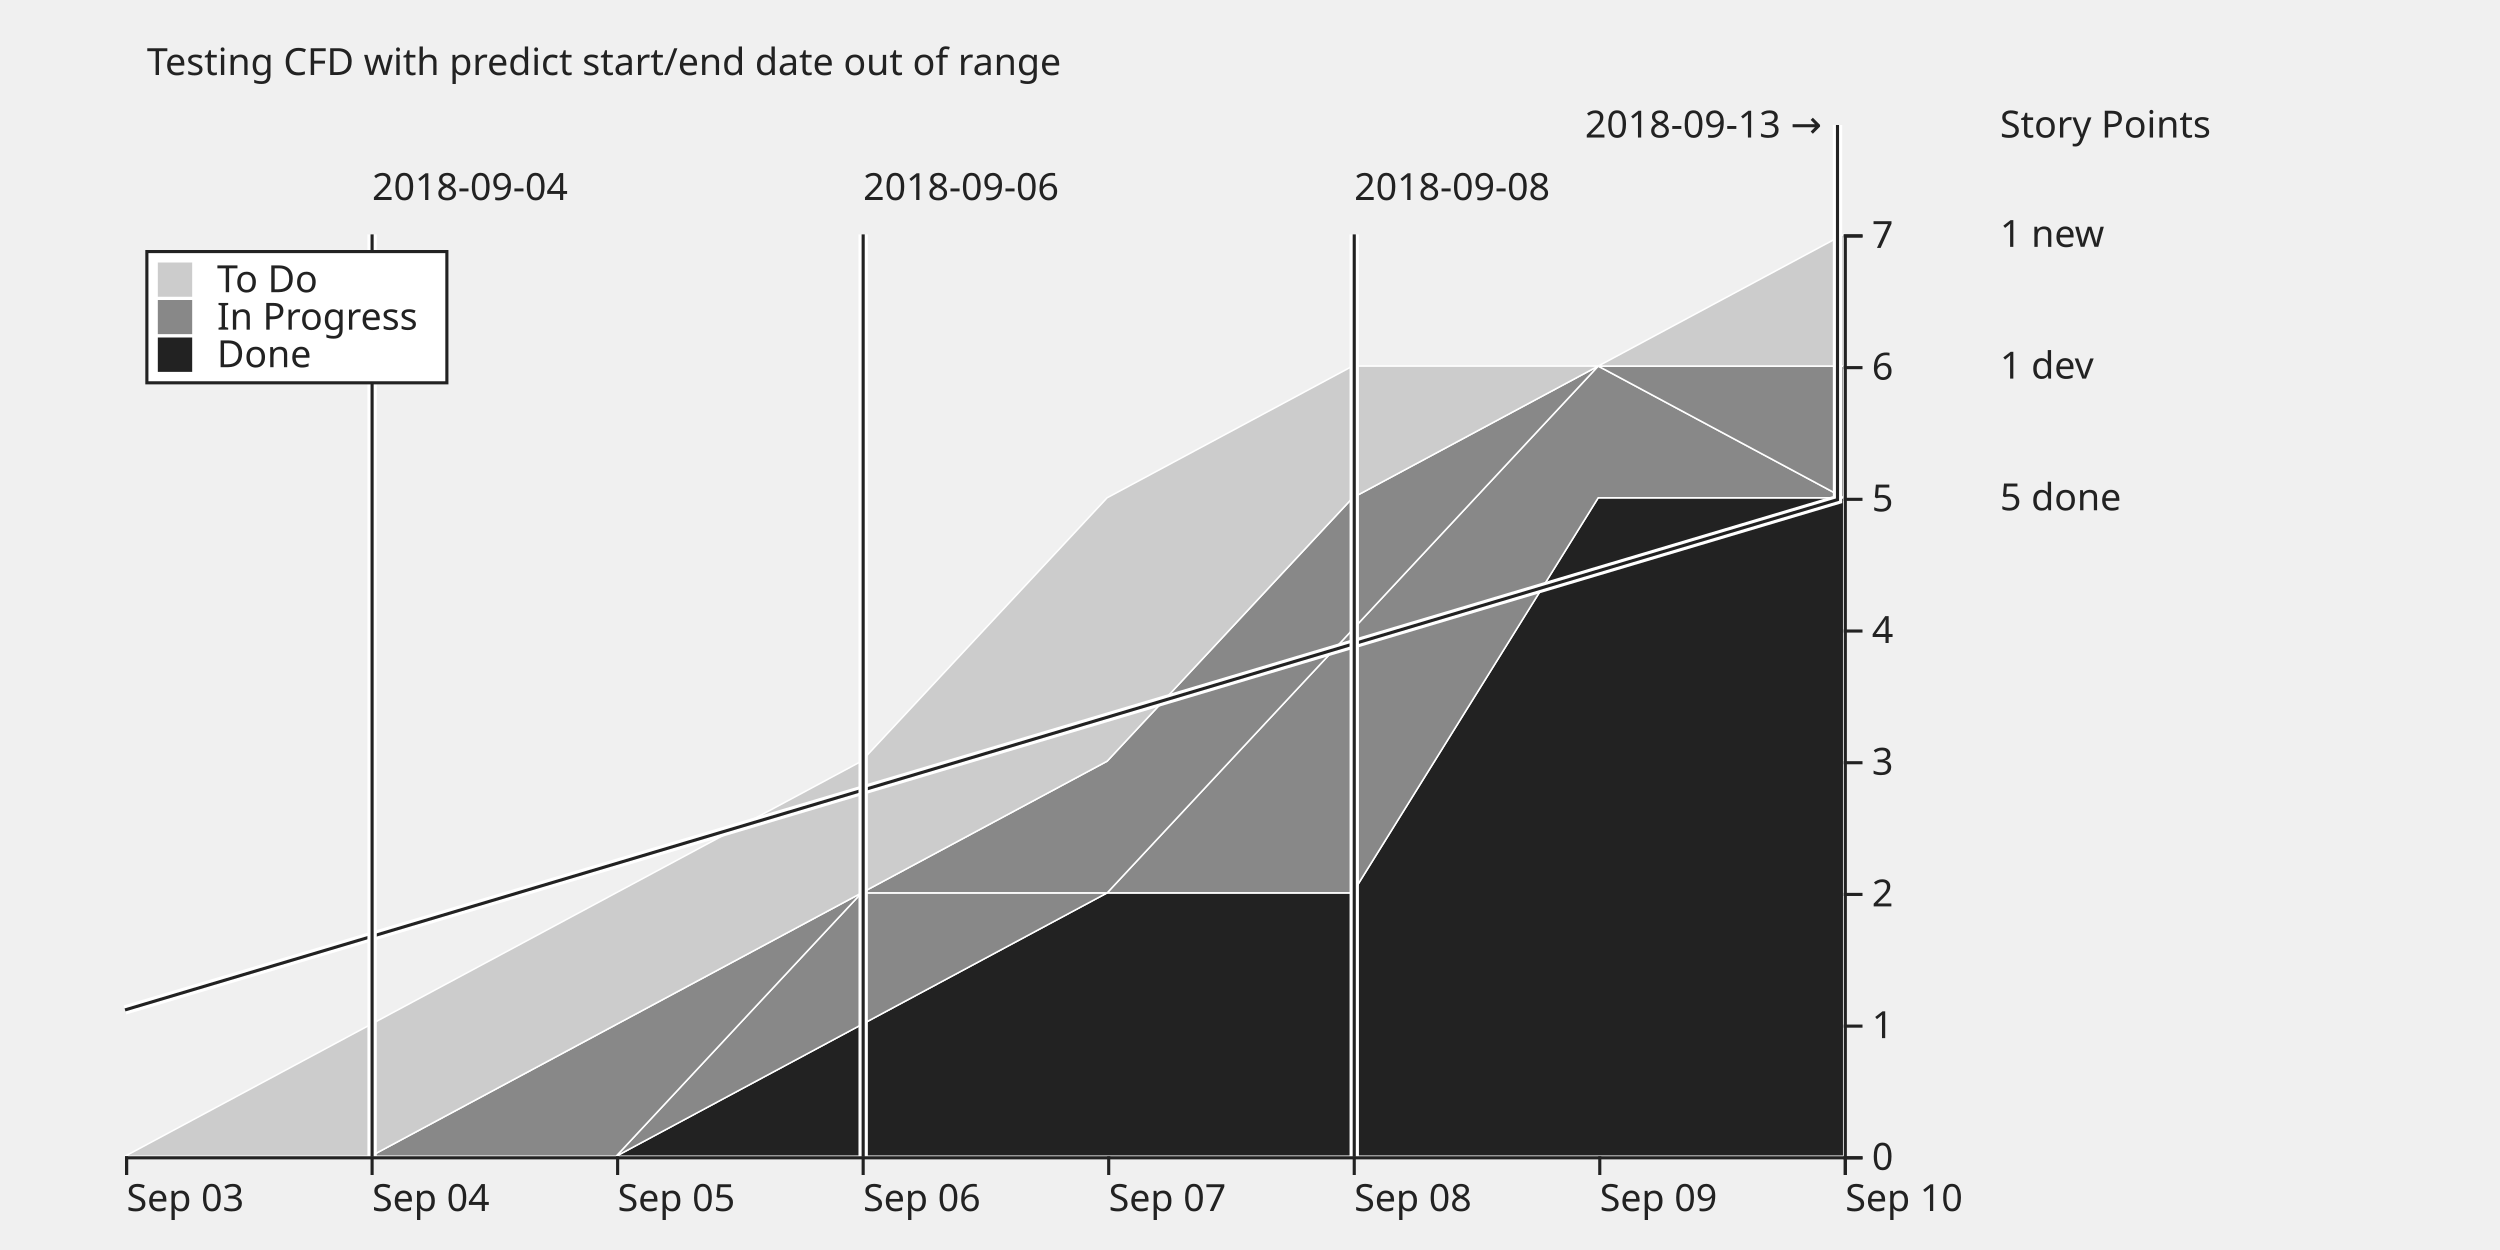
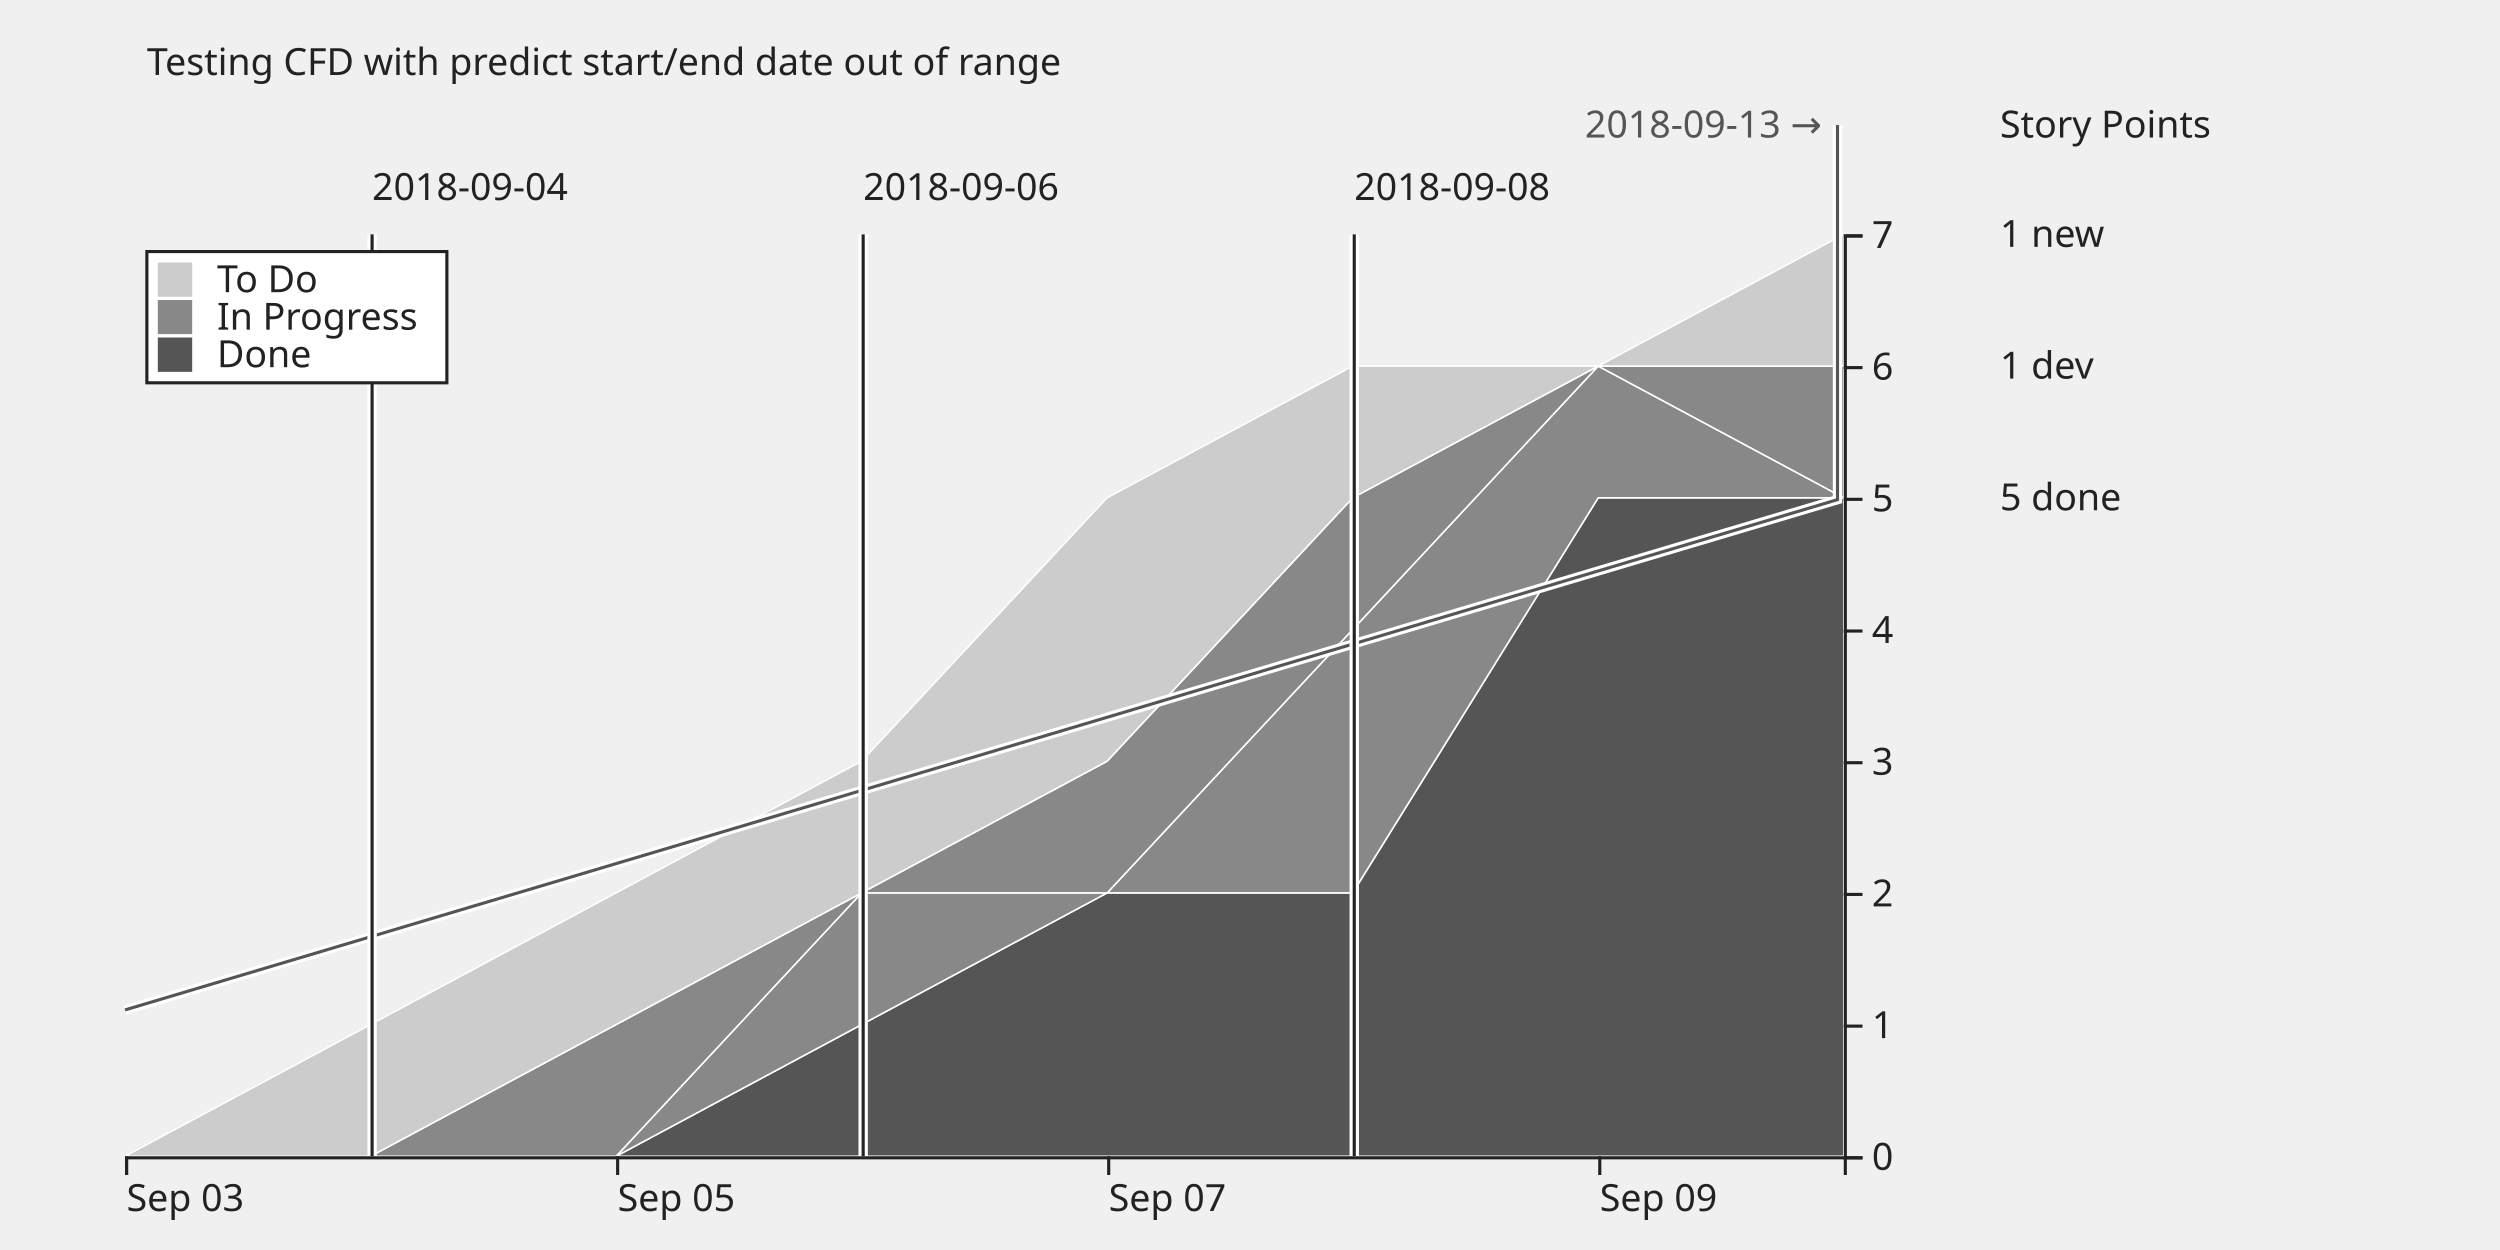
<svg xmlns="http://www.w3.org/2000/svg" width="800" height="400">
  <g transform="translate(40,75)">
    <g class="layer">
-       <path class="area" style="fill: #222; stroke: #fff; stroke-width: .5;" d="M0,295L78.571,295L157.143,295L235.714,252.857L314.286,210.714L392.857,210.714L471.429,84.286L550,84.286L550,295L471.429,295L392.857,295L314.286,295L235.714,295L157.143,295L78.571,295L0,295Z" />
+       <path class="area" style="fill: #555; stroke: #fff; stroke-width: .5;" d="M0,295L78.571,295L157.143,295L235.714,252.857L314.286,210.714L392.857,210.714L471.429,84.286L550,84.286L550,295L471.429,295L392.857,295L314.286,295L235.714,295L157.143,295L78.571,295L0,295Z" />
      <text x="600" y="84.286" dy="4px" font-size="12px" font-family="sans-serif" style="text-anchor: start; fill: #222;">5 done</text>
    </g>
    <g class="layer">
      <path class="area" style="fill: #888; stroke: #fff; stroke-width: .5;" d="M0,295L78.571,295L157.143,295L235.714,210.714L314.286,210.714L392.857,126.429L471.429,42.143L550,84.286L550,84.286L471.429,84.286L392.857,210.714L314.286,210.714L235.714,252.857L157.143,295L78.571,295L0,295Z" />
    </g>
    <g class="layer">
      <path class="area" style="fill: #888; stroke: #fff; stroke-width: .5;" d="M0,295L78.571,295L157.143,252.857L235.714,210.714L314.286,168.571L392.857,84.286L471.429,42.143L550,42.143L550,84.286L471.429,42.143L392.857,126.429L314.286,210.714L235.714,210.714L157.143,295L78.571,295L0,295Z" />
      <text x="600" y="42.143" dy="4px" font-size="12px" font-family="sans-serif" style="text-anchor: start; fill: #222;">1 dev</text>
    </g>
    <g class="layer">
      <path class="area" style="fill: #ccc; stroke: #fff; stroke-width: .5;" d="M0,295L78.571,252.857L157.143,210.714L235.714,168.571L314.286,84.286L392.857,42.143L471.429,42.143L550,0L550,42.143L471.429,42.143L392.857,84.286L314.286,168.571L235.714,210.714L157.143,252.857L78.571,295L0,295Z" />
      <text x="600" y="0" dy="4px" font-size="12px" font-family="sans-serif" style="text-anchor: start; fill: #222;">1 new</text>
    </g>
    <path d="M0,248.175L548,84.882L548,-35" fill="none" style="stroke-width: 3; stroke: #fff;" />
-     <path d="M0,248.175L548,84.882L548,-35" fill="none" style="stroke-width: 1; stroke: #222;" />
-     <text x="543" y="-35" dy="4px" font-size="12" font-family="sans-serif" style="text-anchor: end; fill: #222;">2018-09-13 →</text>
+     <path d="M0,248.175L548,84.882L548,-35" fill="none" style="stroke-width: 1; stroke: #555;" />
+     <text x="543" y="-35" dy="4px" font-size="12" font-family="sans-serif" style="text-anchor: end; fill: #555;">2018-09-13 →</text>
    <line x1="79.071" y1="295" x2="79.071" y2="0" style="stroke-width: 3; stroke: #fff;" />
    <line x1="79.071" y1="295" x2="79.071" y2="0" style="stroke-width: 1; stroke: #222;" />
    <rect style="fill: #fff;" />
    <text x="79.071" y="-15" dy="4px" font-size="12px" font-family="sans-serif" style="fill: #222; text-anchor: start;">2018-09-04</text>
    <line x1="236.214" y1="295" x2="236.214" y2="0" style="stroke-width: 3; stroke: #fff;" />
    <line x1="236.214" y1="295" x2="236.214" y2="0" style="stroke-width: 1; stroke: #222;" />
    <rect style="fill: #fff;" />
    <text x="236.214" y="-15" dy="4px" font-size="12px" font-family="sans-serif" style="fill: #222; text-anchor: start;">2018-09-06</text>
    <line x1="393.357" y1="295" x2="393.357" y2="0" style="stroke-width: 3; stroke: #fff;" />
    <line x1="393.357" y1="295" x2="393.357" y2="0" style="stroke-width: 1; stroke: #222;" />
    <rect style="fill: #fff;" />
    <text x="393.357" y="-15" dy="4px" font-size="12px" font-family="sans-serif" style="fill: #222; text-anchor: start;">2018-09-08</text>
    <g transform="translate(0,295)" fill="none" font-size="10" font-family="sans-serif" text-anchor="middle">
      <path class="domain" stroke="currentColor" d="M0.5,6V0.5H550.5V6" style="stroke: #222;" />
      <g class="tick" opacity="1" transform="translate(0.5,0)">
        <line stroke="currentColor" y2="6" style="stroke: #222;" />
        <text fill="currentColor" y="9" dy="0.71em" style="fill: #222; text-anchor: start;" font-size="12px" font-family="sans-serif">Sep 03</text>
      </g>
-       <g class="tick" opacity="1" transform="translate(79.07143,0)">
-         <line stroke="currentColor" y2="6" style="stroke: #222;" />
-         <text fill="currentColor" y="9" dy="0.71em" style="fill: #222; text-anchor: start;" font-size="12px" font-family="sans-serif">Sep 04</text>
-       </g>
      <g class="tick" opacity="1" transform="translate(157.6429,0)">
        <line stroke="currentColor" y2="6" style="stroke: #222;" />
        <text fill="currentColor" y="9" dy="0.71em" style="fill: #222; text-anchor: start;" font-size="12px" font-family="sans-serif">Sep 05</text>
-       </g>
-       <g class="tick" opacity="1" transform="translate(236.2143,0)">
-         <line stroke="currentColor" y2="6" style="stroke: #222;" />
-         <text fill="currentColor" y="9" dy="0.71em" style="fill: #222; text-anchor: start;" font-size="12px" font-family="sans-serif">Sep 06</text>
      </g>
      <g class="tick" opacity="1" transform="translate(314.7857,0)">
        <line stroke="currentColor" y2="6" style="stroke: #222;" />
        <text fill="currentColor" y="9" dy="0.71em" style="fill: #222; text-anchor: start;" font-size="12px" font-family="sans-serif">Sep 07</text>
      </g>
-       <g class="tick" opacity="1" transform="translate(393.3571,0)">
-         <line stroke="currentColor" y2="6" style="stroke: #222;" />
-         <text fill="currentColor" y="9" dy="0.71em" style="fill: #222; text-anchor: start;" font-size="12px" font-family="sans-serif">Sep 08</text>
-       </g>
      <g class="tick" opacity="1" transform="translate(471.9286,0)">
        <line stroke="currentColor" y2="6" style="stroke: #222;" />
        <text fill="currentColor" y="9" dy="0.71em" style="fill: #222; text-anchor: start;" font-size="12px" font-family="sans-serif">Sep 09</text>
-       </g>
-       <g class="tick" opacity="1" transform="translate(550.5,0)">
-         <line stroke="currentColor" y2="6" style="stroke: #222;" />
-         <text fill="currentColor" y="9" dy="0.71em" style="fill: #222; text-anchor: start;" font-size="12px" font-family="sans-serif">Sep 10</text>
      </g>
    </g>
    <g transform="translate(550 ,0)" fill="none" font-size="10" font-family="sans-serif" text-anchor="start">
      <path class="domain" stroke="currentColor" d="M6,295.5H0.5V0.5H6" style="stroke: #222;" />
      <g class="tick" opacity="1" transform="translate(0,295.5)">
        <line stroke="currentColor" x2="6" style="stroke: #222;" />
        <text fill="currentColor" x="9" dy="0.32em" style="fill: #222;" text-anchor="start" font-size="12px" font-family="sans-serif">0</text>
      </g>
      <g class="tick" opacity="1" transform="translate(0,253.3571)">
        <line stroke="currentColor" x2="6" style="stroke: #222;" />
        <text fill="currentColor" x="9" dy="0.32em" style="fill: #222;" text-anchor="start" font-size="12px" font-family="sans-serif">1</text>
      </g>
      <g class="tick" opacity="1" transform="translate(0,211.2143)">
        <line stroke="currentColor" x2="6" style="stroke: #222;" />
        <text fill="currentColor" x="9" dy="0.32em" style="fill: #222;" text-anchor="start" font-size="12px" font-family="sans-serif">2</text>
      </g>
      <g class="tick" opacity="1" transform="translate(0,169.0714)">
        <line stroke="currentColor" x2="6" style="stroke: #222;" />
        <text fill="currentColor" x="9" dy="0.32em" style="fill: #222;" text-anchor="start" font-size="12px" font-family="sans-serif">3</text>
      </g>
      <g class="tick" opacity="1" transform="translate(0,126.9286)">
        <line stroke="currentColor" x2="6" style="stroke: #222;" />
        <text fill="currentColor" x="9" dy="0.32em" style="fill: #222;" text-anchor="start" font-size="12px" font-family="sans-serif">4</text>
      </g>
      <g class="tick" opacity="1" transform="translate(0,84.78571)">
        <line stroke="currentColor" x2="6" style="stroke: #222;" />
        <text fill="currentColor" x="9" dy="0.32em" style="fill: #222;" text-anchor="start" font-size="12px" font-family="sans-serif">5</text>
      </g>
      <g class="tick" opacity="1" transform="translate(0,42.64286)">
        <line stroke="currentColor" x2="6" style="stroke: #222;" />
        <text fill="currentColor" x="9" dy="0.32em" style="fill: #222;" text-anchor="start" font-size="12px" font-family="sans-serif">6</text>
      </g>
      <g class="tick" opacity="1" transform="translate(0,0.5)">
        <line stroke="currentColor" x2="6" style="stroke: #222;" />
        <text fill="currentColor" x="9" dy="0.32em" style="fill: #222;" text-anchor="start" font-size="12px" font-family="sans-serif">7</text>
      </g>
    </g>
    <text x="7" y="-55" dy="4px" font-size="12px" font-family="sans-serif" style="text-anchor: start; fill: #222;">Testing CFD with predict start/end date out of range</text>
    <rect x="7" y="5.5" width="96" height="42" style="fill: #fff; stroke: #222;" />
    <rect x="10" y="8.5" width="12" height="12" style="fill: #ccc; stroke: #fff;" />
    <text x="29.44" y="14.5" dy="4px" font-size="12px" font-family="sans-serif" style="text-anchor: start; fill: #222;">To Do</text>
    <rect x="10" y="20.5" width="12" height="12" style="fill: #888; stroke: #fff;" />
    <text x="29.44" y="26.5" dy="4px" font-size="12px" font-family="sans-serif" style="text-anchor: start; fill: #222;">In Progress</text>
-     <rect x="10" y="32.5" width="12" height="12" style="fill: #222; stroke: #fff;" />
+     <rect x="10" y="32.5" width="12" height="12" style="fill: #555; stroke: #fff;" />
    <text x="29.44" y="38.5" dy="4px" font-size="12px" font-family="sans-serif" style="text-anchor: start; fill: #222;">Done</text>
    <text x="600" y="-35" dy="4px" font-size="12px" font-family="sans-serif" style="text-anchor: start; fill: #222;">Story Points</text>
    <rect fill="#fff" stroke="#222" class="focus-item" width="12" height="12" style="display: none;" />
    <text dy="4px" font-size="12px" font-family="sans-serif" style="text-anchor: start; fill: #222; display: none;" />
    <text dy="4px" font-size="12px" font-family="sans-serif" style="text-anchor: start; fill: #222; display: none;" />
    <text dy="4px" font-size="12px" font-family="sans-serif" style="text-anchor: start; fill: #222; display: none;" />
    <text dy="4px" font-size="12px" font-family="sans-serif" style="text-anchor: start; fill: #222; display: none;" />
    <text dy="4px" font-size="12px" font-family="sans-serif" style="text-anchor: start; fill: #222; display: none;" />
    <text dy="4px" font-size="12px" font-family="sans-serif" style="text-anchor: start; fill: #222; display: none;" />
    <text dy="4px" font-size="12px" font-family="sans-serif" style="text-anchor: start; fill: #222; display: none;" />
    <text dy="4px" font-size="12px" font-family="sans-serif" style="text-anchor: start; fill: #222; display: none;" />
    <text dy="4px" font-size="12px" font-family="sans-serif" style="text-anchor: start; fill: #222; display: none;" />
    <text dy="4px" font-size="12px" font-family="sans-serif" style="text-anchor: start; fill: #222; display: none;" />
    <text dy="4px" font-size="12px" font-family="sans-serif" style="text-anchor: start; fill: #222; display: none;" />
    <text dy="4px" font-size="12px" font-family="sans-serif" style="text-anchor: start; fill: #222; display: none;" />
    <text dy="4px" font-size="12px" font-family="sans-serif" style="text-anchor: start; fill: #222; display: none;" />
    <text dy="4px" font-size="12px" font-family="sans-serif" style="text-anchor: start; fill: #222; display: none;" />
    <text dy="4px" font-size="12px" font-family="sans-serif" style="text-anchor: start; fill: #222; display: none;" />
    <text dy="4px" font-size="12px" font-family="sans-serif" style="text-anchor: start; fill: #222; display: none;" />
    <text dy="4px" font-size="12px" font-family="sans-serif" style="text-anchor: start; fill: #222; display: none;" />
    <text dy="4px" font-size="12px" font-family="sans-serif" style="text-anchor: start; fill: #222; display: none;" />
    <text dy="4px" font-size="12px" font-family="sans-serif" style="text-anchor: start; fill: #222; display: none;" />
    <text dy="4px" font-size="12px" font-family="sans-serif" style="text-anchor: start; fill: #222; display: none;" />
    <text dy="4px" font-size="12px" font-family="sans-serif" style="text-anchor: start; fill: #222; display: none;" />
    <text dy="4px" font-size="12px" font-family="sans-serif" style="text-anchor: start; fill: #222; display: none;" />
    <text dy="4px" font-size="12px" font-family="sans-serif" style="text-anchor: start; fill: #222; display: none;" />
    <text dy="4px" font-size="12px" font-family="sans-serif" style="text-anchor: start; fill: #222; display: none;" />
    <text dy="4px" font-size="12px" font-family="sans-serif" style="text-anchor: start; fill: #222; display: none;" />
    <text dy="4px" font-size="12px" font-family="sans-serif" style="text-anchor: start; fill: #222; display: none;" />
    <text dy="4px" font-size="12px" font-family="sans-serif" style="text-anchor: start; fill: #222; display: none;" />
    <text dy="4px" font-size="12px" font-family="sans-serif" style="text-anchor: start; fill: #222; display: none;" />
    <text dy="4px" font-size="12px" font-family="sans-serif" style="text-anchor: start; fill: #222; display: none;" />
    <text dy="4px" font-size="12px" font-family="sans-serif" style="text-anchor: start; fill: #222; display: none;" />
    <text dy="4px" font-size="12px" font-family="sans-serif" style="text-anchor: start; fill: #222; display: none;" />
    <text dy="4px" font-size="12px" font-family="sans-serif" style="text-anchor: start; fill: #222; display: none;" />
    <text dy="4px" font-size="12px" font-family="sans-serif" style="text-anchor: start; fill: #222; display: none;" />
    <text dy="4px" font-size="12px" font-family="sans-serif" style="text-anchor: start; fill: #222; display: none;" />
    <text dy="4px" font-size="12px" font-family="sans-serif" style="text-anchor: start; fill: #222; display: none;" />
    <text dy="4px" font-size="12px" font-family="sans-serif" style="text-anchor: start; fill: #222; display: none;" />
    <text dy="4px" font-size="12px" font-family="sans-serif" style="text-anchor: start; fill: #222; display: none;" />
    <text dy="4px" font-size="12px" font-family="sans-serif" style="text-anchor: start; fill: #222; display: none;" />
    <text dy="4px" font-size="12px" font-family="sans-serif" style="text-anchor: start; fill: #222; display: none;" />
    <text dy="4px" font-size="12px" font-family="sans-serif" style="text-anchor: start; fill: #222; display: none;" />
    <line style="display: none; stroke-width: 3; stroke: #fff;" />
    <line style="display: none; stroke-width: 1; stroke: #222;" />
    <rect width="760" height="295" fill="transparent" />
  </g>
</svg>
